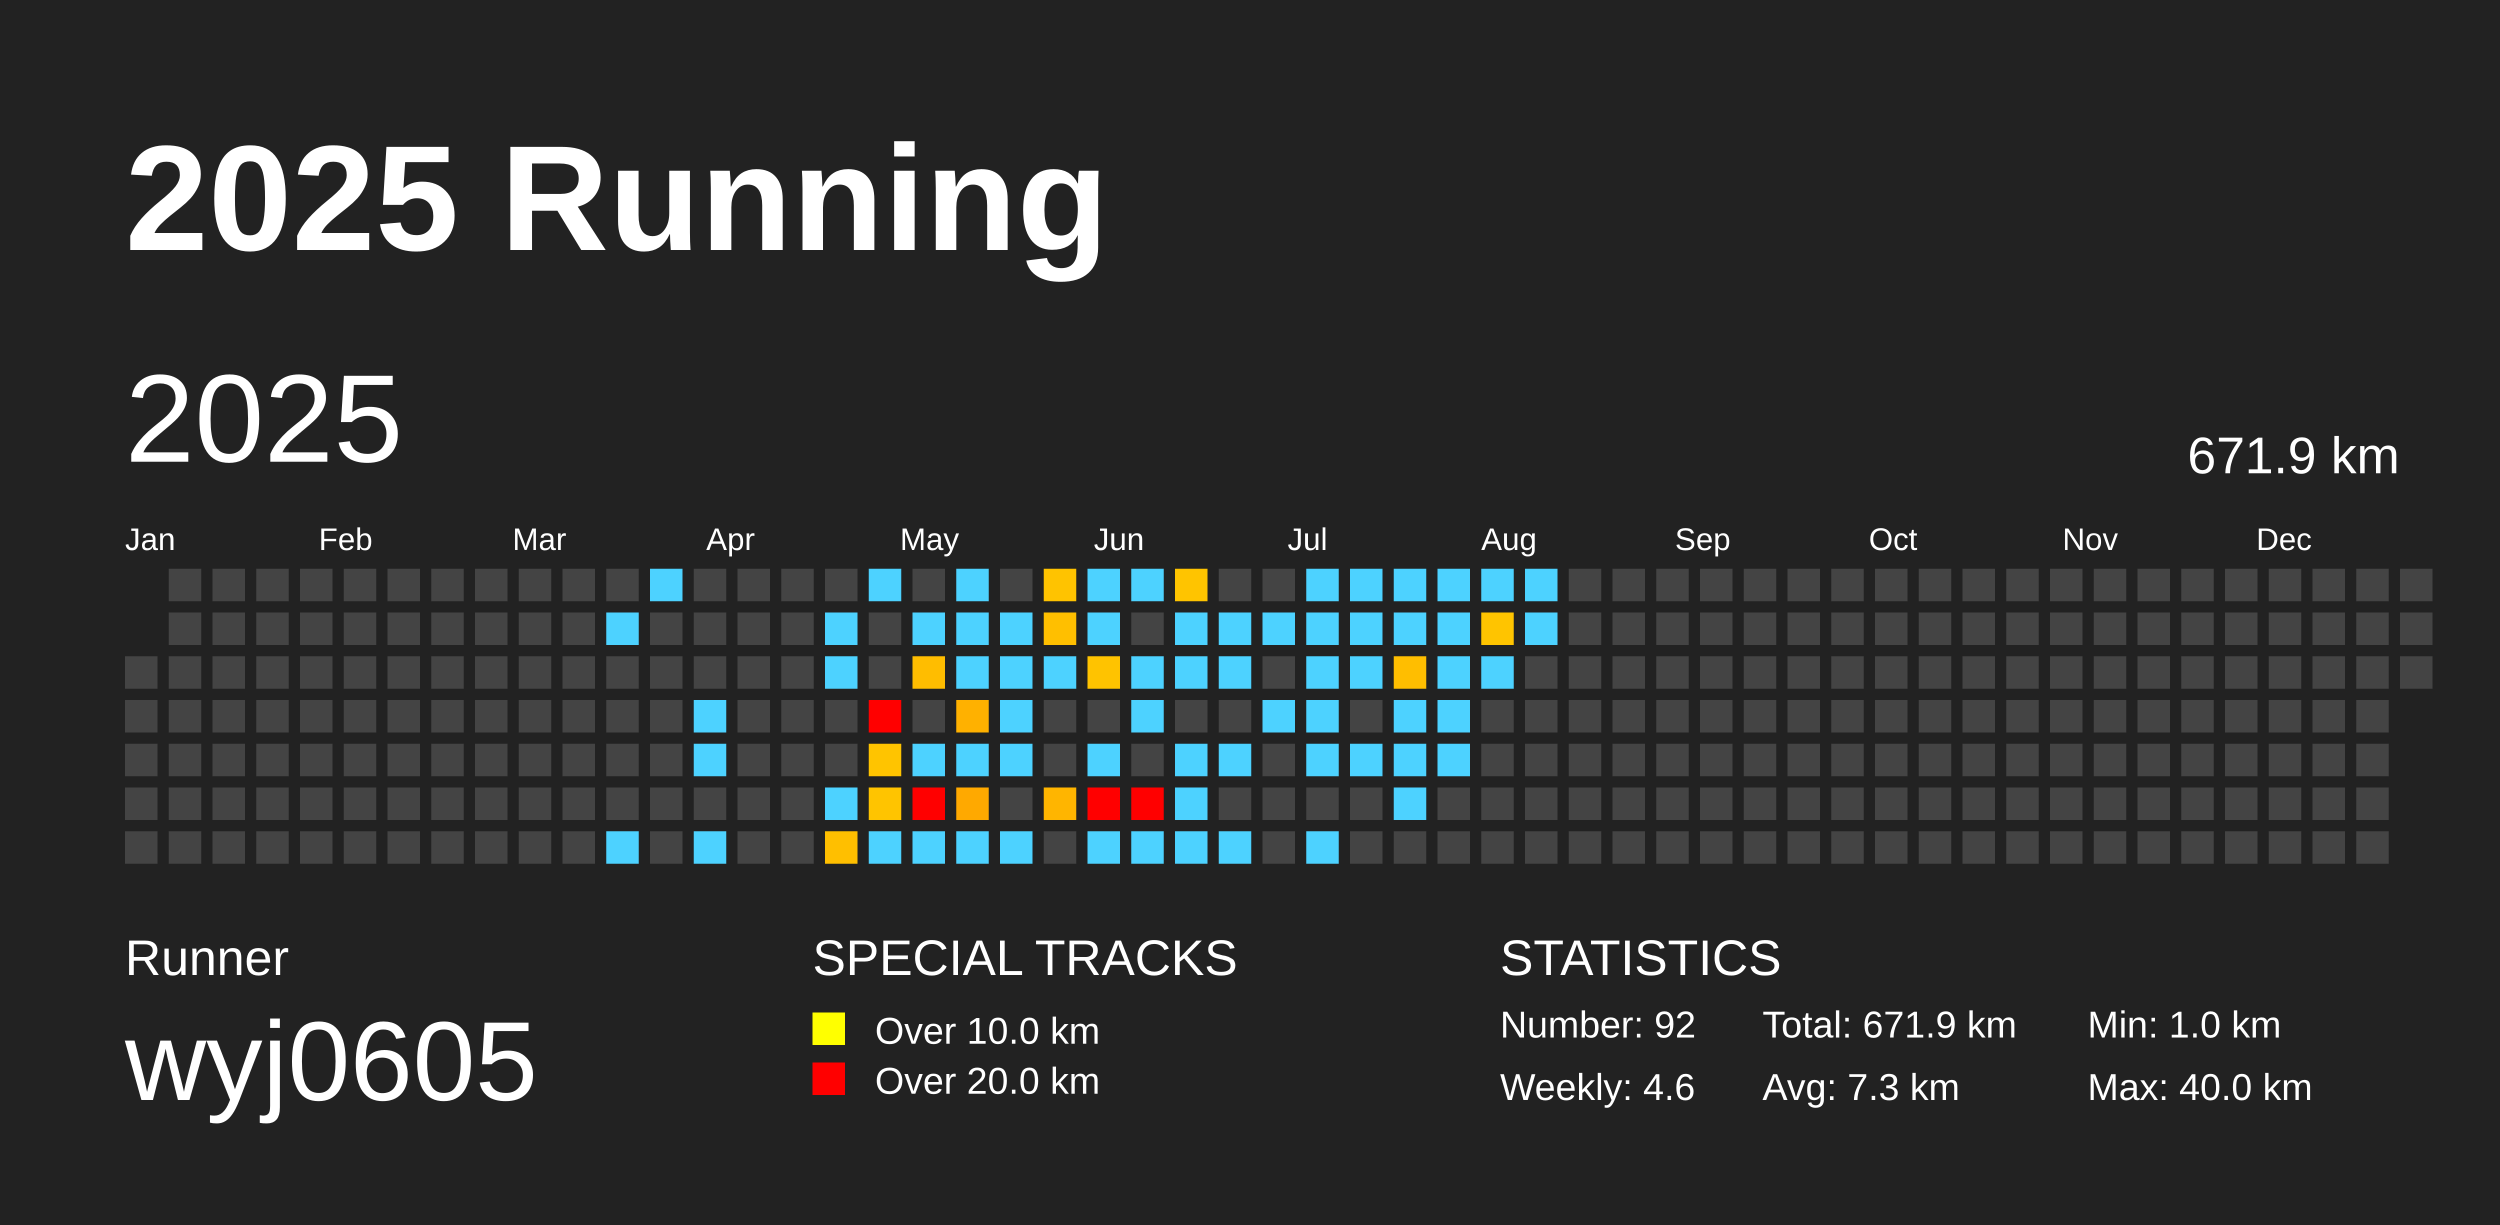
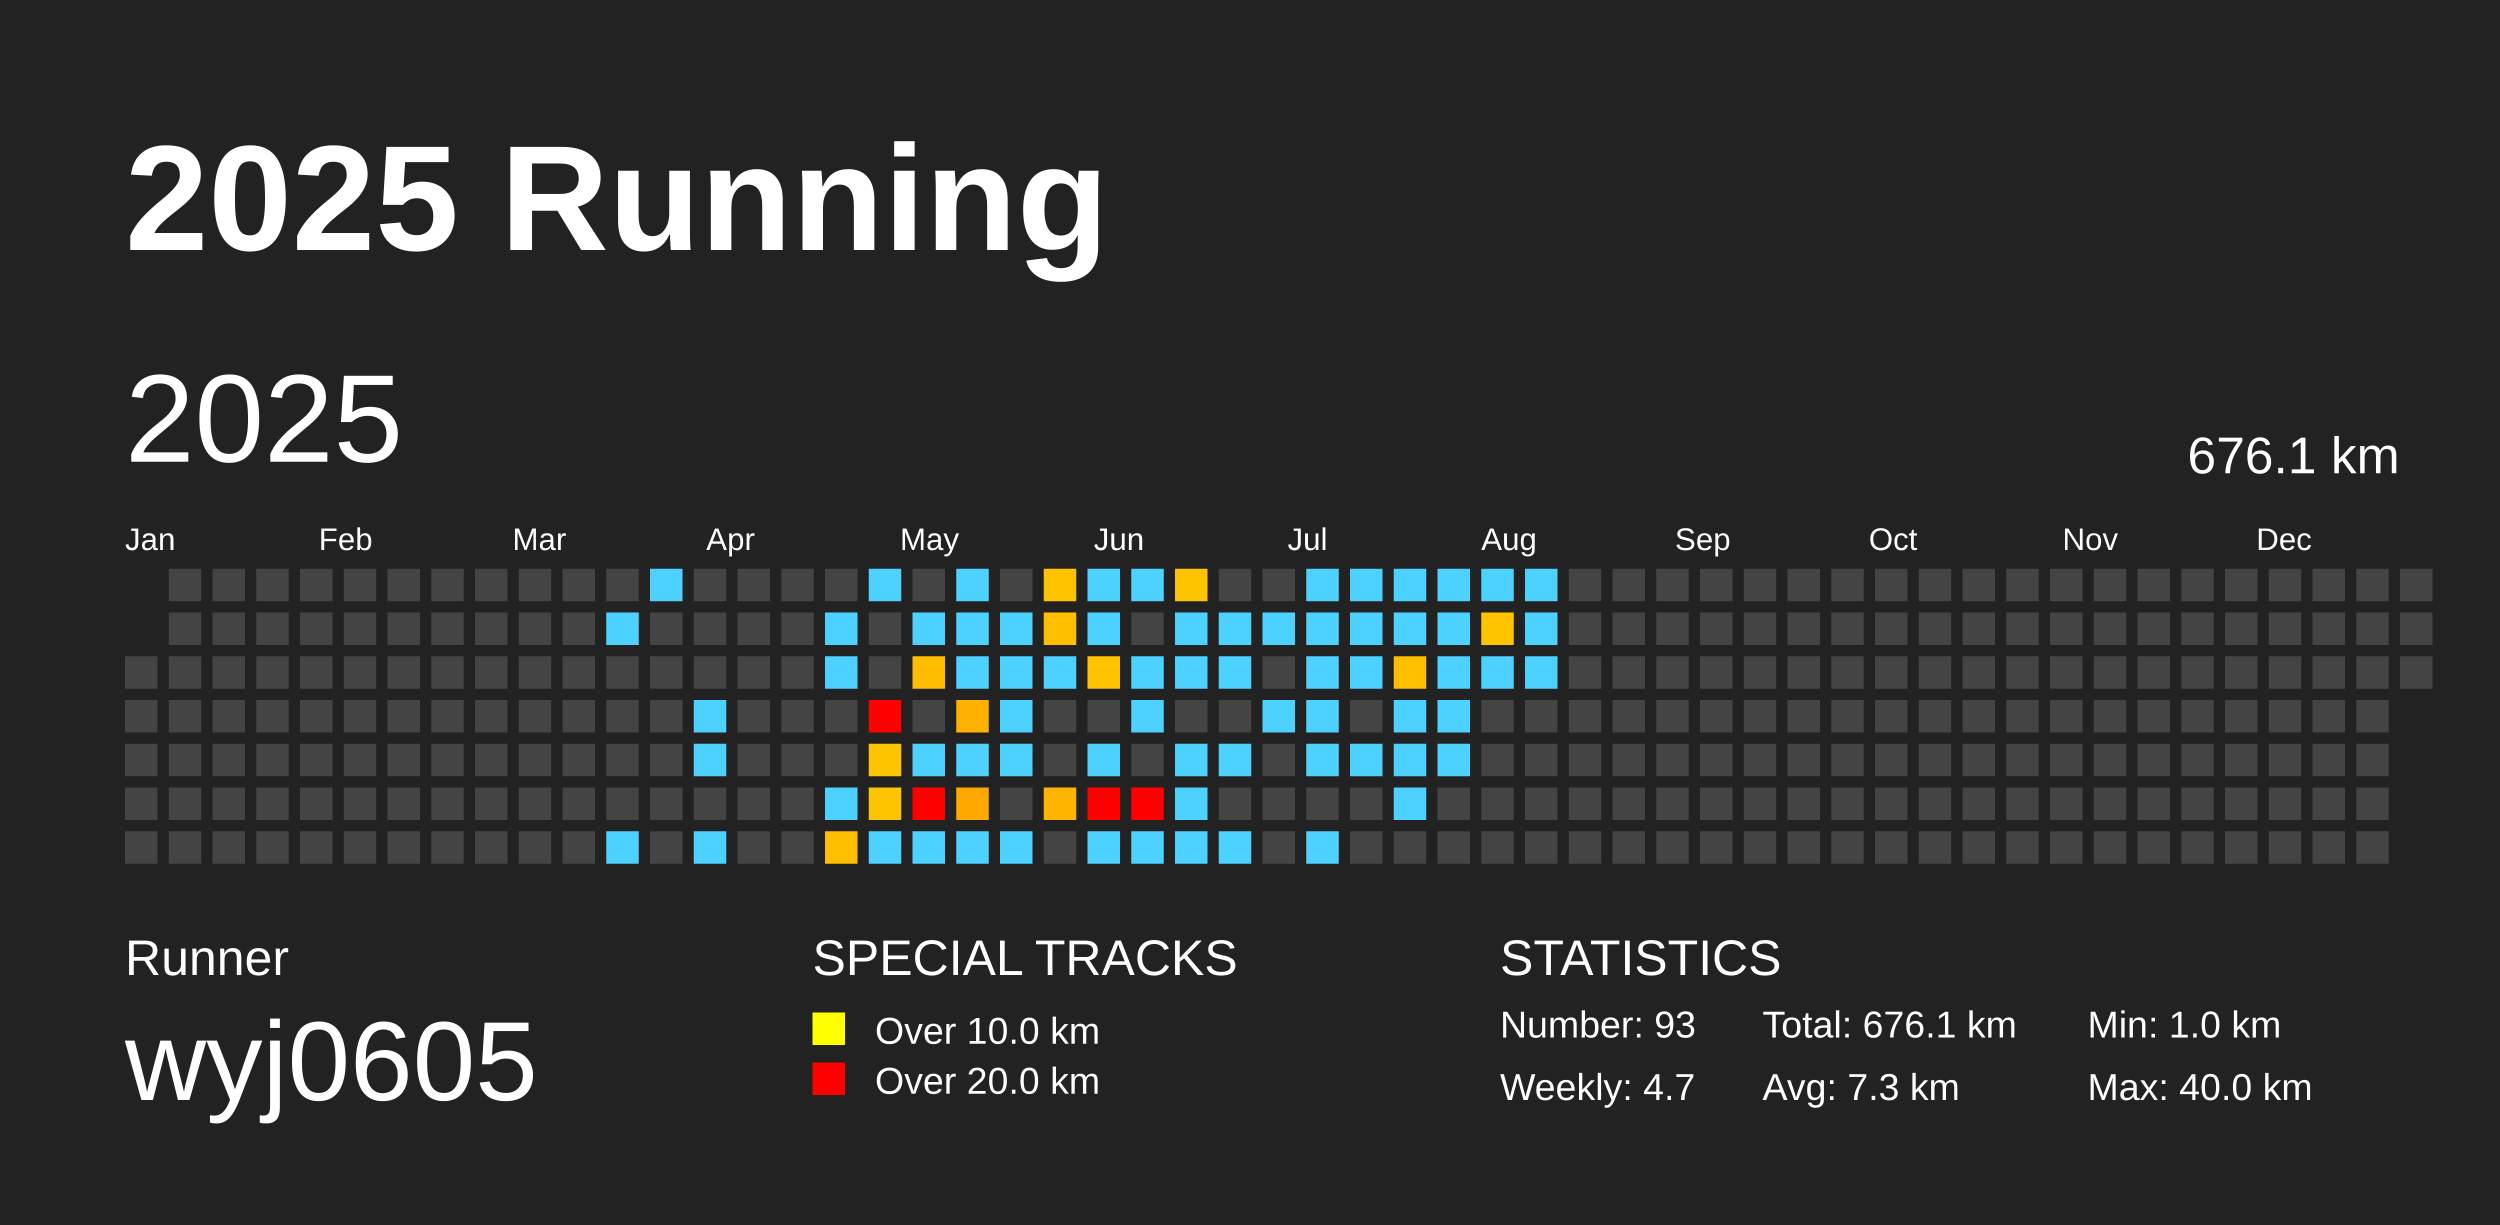
<svg xmlns="http://www.w3.org/2000/svg" baseProfile="full" height="98mm" version="1.1" viewBox="0,0,200,98" width="200mm">
  <defs />
  <rect fill="#222222" height="98" width="200" x="0" y="0" />
  <text fill="#FFFFFF" style="font-size:12px; font-family:Arial; font-weight:bold;" x="10" y="20">2025 Running</text>
  <text fill="#FFFFFF" style="font-size:4px; font-family:Arial" x="10" y="78">Runner</text>
  <text fill="#FFFFFF" style="font-size:9px; font-family:Arial" x="10" y="88">wyj0605</text>
  <text fill="#FFFFFF" style="font-size:4px; font-family:Arial" x="65" y="78">SPECIAL TRACKS</text>
  <rect fill="yellow" height="2.6" width="2.6" x="65" y="81" />
  <text fill="#FFFFFF" style="font-size:3px; font-family:Arial" x="70" y="83.5">Over 10.0 km</text>
  <rect fill="red" height="2.6" width="2.6" x="65" y="85" />
  <text fill="#FFFFFF" style="font-size:3px; font-family:Arial" x="70" y="87.5">Over 20.0 km</text>
  <text fill="#FFFFFF" style="font-size:4px; font-family:Arial" x="120" y="78">STATISTICS</text>
-   <text fill="#FFFFFF" style="font-size:3px; font-family:Arial" x="120" y="83">Number: 92</text>
-   <text fill="#FFFFFF" style="font-size:3px; font-family:Arial" x="120" y="88">Weekly: 4.6</text>
-   <text fill="#FFFFFF" style="font-size:3px; font-family:Arial" x="141" y="83">Total: 671.9 km</text>
+   <text fill="#FFFFFF" style="font-size:3px; font-family:Arial" x="120" y="83">Number: 93</text>
+   <text fill="#FFFFFF" style="font-size:3px; font-family:Arial" x="120" y="88">Weekly: 4.7</text>
+   <text fill="#FFFFFF" style="font-size:3px; font-family:Arial" x="141" y="83">Total: 676.1 km</text>
  <text fill="#FFFFFF" style="font-size:3px; font-family:Arial" x="141" y="88">Avg: 7.3 km</text>
  <text fill="#FFFFFF" style="font-size:3px; font-family:Arial" x="167" y="83">Min: 1.0 km</text>
  <text fill="#FFFFFF" style="font-size:3px; font-family:Arial" x="167" y="88">Max: 40.0 km</text>
  <text dominant-baseline="hanging" fill="#FFFFFF" style="font-size:10.0px; font-family:Arial;" x="10" y="30">2025</text>
-   <text dominant-baseline="hanging" fill="#FFFFFF" style="font-size:4.125px; font-family:Arial;" x="175" y="35">671.9 km</text>
+   <text dominant-baseline="hanging" fill="#FFFFFF" style="font-size:4.125px; font-family:Arial;" x="175" y="35">676.1 km</text>
  <text fill="#FFFFFF" style="font-size:2.5px; font-family:Arial" x="10.0" y="44">Jan</text>
  <text fill="#FFFFFF" style="font-size:2.5px; font-family:Arial" x="25.5" y="44">Feb</text>
  <text fill="#FFFFFF" style="font-size:2.5px; font-family:Arial" x="41.0" y="44">Mar</text>
  <text fill="#FFFFFF" style="font-size:2.5px; font-family:Arial" x="56.5" y="44">Apr</text>
  <text fill="#FFFFFF" style="font-size:2.5px; font-family:Arial" x="72.0" y="44">May</text>
  <text fill="#FFFFFF" style="font-size:2.5px; font-family:Arial" x="87.5" y="44">Jun</text>
  <text fill="#FFFFFF" style="font-size:2.5px; font-family:Arial" x="103.0" y="44">Jul</text>
  <text fill="#FFFFFF" style="font-size:2.5px; font-family:Arial" x="118.5" y="44">Aug</text>
  <text fill="#FFFFFF" style="font-size:2.5px; font-family:Arial" x="134.0" y="44">Sep</text>
  <text fill="#FFFFFF" style="font-size:2.5px; font-family:Arial" x="149.5" y="44">Oct</text>
  <text fill="#FFFFFF" style="font-size:2.5px; font-family:Arial" x="165.0" y="44">Nov</text>
  <text fill="#FFFFFF" style="font-size:2.5px; font-family:Arial" x="180.5" y="44">Dec</text>
  <rect fill="#444444" height="2.6" width="2.6" x="10.0" y="52.5" />
  <rect fill="#444444" height="2.6" width="2.6" x="10.0" y="56.0" />
  <rect fill="#444444" height="2.6" width="2.6" x="10.0" y="59.5" />
  <rect fill="#444444" height="2.6" width="2.6" x="10.0" y="63.0" />
  <rect fill="#444444" height="2.6" width="2.6" x="10.0" y="66.5" />
  <rect fill="#444444" height="2.6" width="2.6" x="13.5" y="45.5" />
  <rect fill="#444444" height="2.6" width="2.6" x="13.5" y="49.0" />
  <rect fill="#444444" height="2.6" width="2.6" x="13.5" y="52.5" />
  <rect fill="#444444" height="2.6" width="2.6" x="13.5" y="56.0" />
  <rect fill="#444444" height="2.6" width="2.6" x="13.5" y="59.5" />
  <rect fill="#444444" height="2.6" width="2.6" x="13.5" y="63.0" />
  <rect fill="#444444" height="2.6" width="2.6" x="13.5" y="66.5" />
  <rect fill="#444444" height="2.6" width="2.6" x="17.0" y="45.5" />
  <rect fill="#444444" height="2.6" width="2.6" x="17.0" y="49.0" />
  <rect fill="#444444" height="2.6" width="2.6" x="17.0" y="52.5" />
  <rect fill="#444444" height="2.6" width="2.6" x="17.0" y="56.0" />
  <rect fill="#444444" height="2.6" width="2.6" x="17.0" y="59.5" />
  <rect fill="#444444" height="2.6" width="2.6" x="17.0" y="63.0" />
  <rect fill="#444444" height="2.6" width="2.6" x="17.0" y="66.5" />
  <rect fill="#444444" height="2.6" width="2.6" x="20.5" y="45.5" />
  <rect fill="#444444" height="2.6" width="2.6" x="20.5" y="49.0" />
  <rect fill="#444444" height="2.6" width="2.6" x="20.5" y="52.5" />
  <rect fill="#444444" height="2.6" width="2.6" x="20.5" y="56.0" />
  <rect fill="#444444" height="2.6" width="2.6" x="20.5" y="59.5" />
  <rect fill="#444444" height="2.6" width="2.6" x="20.5" y="63.0" />
  <rect fill="#444444" height="2.6" width="2.6" x="20.5" y="66.5" />
  <rect fill="#444444" height="2.6" width="2.6" x="24.0" y="45.5" />
  <rect fill="#444444" height="2.6" width="2.6" x="24.0" y="49.0" />
  <rect fill="#444444" height="2.6" width="2.6" x="24.0" y="52.5" />
  <rect fill="#444444" height="2.6" width="2.6" x="24.0" y="56.0" />
  <rect fill="#444444" height="2.6" width="2.6" x="24.0" y="59.5" />
  <rect fill="#444444" height="2.6" width="2.6" x="24.0" y="63.0" />
  <rect fill="#444444" height="2.6" width="2.6" x="24.0" y="66.5" />
  <rect fill="#444444" height="2.6" width="2.6" x="27.5" y="45.5" />
  <rect fill="#444444" height="2.6" width="2.6" x="27.5" y="49.0" />
  <rect fill="#444444" height="2.6" width="2.6" x="27.5" y="52.5" />
  <rect fill="#444444" height="2.6" width="2.6" x="27.5" y="56.0" />
  <rect fill="#444444" height="2.6" width="2.6" x="27.5" y="59.5" />
  <rect fill="#444444" height="2.6" width="2.6" x="27.5" y="63.0" />
  <rect fill="#444444" height="2.6" width="2.6" x="27.5" y="66.5" />
  <rect fill="#444444" height="2.6" width="2.6" x="31.0" y="45.5" />
  <rect fill="#444444" height="2.6" width="2.6" x="31.0" y="49.0" />
  <rect fill="#444444" height="2.6" width="2.6" x="31.0" y="52.5" />
  <rect fill="#444444" height="2.6" width="2.6" x="31.0" y="56.0" />
  <rect fill="#444444" height="2.6" width="2.6" x="31.0" y="59.5" />
  <rect fill="#444444" height="2.6" width="2.6" x="31.0" y="63.0" />
  <rect fill="#444444" height="2.6" width="2.6" x="31.0" y="66.5" />
  <rect fill="#444444" height="2.6" width="2.6" x="34.5" y="45.5" />
  <rect fill="#444444" height="2.6" width="2.6" x="34.5" y="49.0" />
  <rect fill="#444444" height="2.6" width="2.6" x="34.5" y="52.5" />
  <rect fill="#444444" height="2.6" width="2.6" x="34.5" y="56.0" />
  <rect fill="#444444" height="2.6" width="2.6" x="34.5" y="59.5" />
  <rect fill="#444444" height="2.6" width="2.6" x="34.5" y="63.0" />
  <rect fill="#444444" height="2.6" width="2.6" x="34.5" y="66.5" />
  <rect fill="#444444" height="2.6" width="2.6" x="38.0" y="45.5" />
  <rect fill="#444444" height="2.6" width="2.6" x="38.0" y="49.0" />
  <rect fill="#444444" height="2.6" width="2.6" x="38.0" y="52.5" />
  <rect fill="#444444" height="2.6" width="2.6" x="38.0" y="56.0" />
  <rect fill="#444444" height="2.6" width="2.6" x="38.0" y="59.5" />
  <rect fill="#444444" height="2.6" width="2.6" x="38.0" y="63.0" />
  <rect fill="#444444" height="2.6" width="2.6" x="38.0" y="66.5" />
  <rect fill="#444444" height="2.6" width="2.6" x="41.5" y="45.5" />
  <rect fill="#444444" height="2.6" width="2.6" x="41.5" y="49.0" />
  <rect fill="#444444" height="2.6" width="2.6" x="41.5" y="52.5" />
  <rect fill="#444444" height="2.6" width="2.6" x="41.5" y="56.0" />
  <rect fill="#444444" height="2.6" width="2.6" x="41.5" y="59.5" />
  <rect fill="#444444" height="2.6" width="2.6" x="41.5" y="63.0" />
  <rect fill="#444444" height="2.6" width="2.6" x="41.5" y="66.5" />
  <rect fill="#444444" height="2.6" width="2.6" x="45.0" y="45.5" />
  <rect fill="#444444" height="2.6" width="2.6" x="45.0" y="49.0" />
  <rect fill="#444444" height="2.6" width="2.6" x="45.0" y="52.5" />
  <rect fill="#444444" height="2.6" width="2.6" x="45.0" y="56.0" />
  <rect fill="#444444" height="2.6" width="2.6" x="45.0" y="59.5" />
  <rect fill="#444444" height="2.6" width="2.6" x="45.0" y="63.0" />
  <rect fill="#444444" height="2.6" width="2.6" x="45.0" y="66.5" />
  <rect fill="#444444" height="2.6" width="2.6" x="48.5" y="45.5" />
  <rect fill="#4dd2ff" height="2.6" width="2.6" x="48.5" y="49.0" />
  <rect fill="#444444" height="2.6" width="2.6" x="48.5" y="52.5" />
  <rect fill="#444444" height="2.6" width="2.6" x="48.5" y="56.0" />
  <rect fill="#444444" height="2.6" width="2.6" x="48.5" y="59.5" />
  <rect fill="#444444" height="2.6" width="2.6" x="48.5" y="63.0" />
  <rect fill="#4dd2ff" height="2.6" width="2.6" x="48.5" y="66.5" />
  <rect fill="#4dd2ff" height="2.6" width="2.6" x="52.0" y="45.5" />
  <rect fill="#444444" height="2.6" width="2.6" x="52.0" y="49.0" />
  <rect fill="#444444" height="2.6" width="2.6" x="52.0" y="52.5" />
  <rect fill="#444444" height="2.6" width="2.6" x="52.0" y="56.0" />
  <rect fill="#444444" height="2.6" width="2.6" x="52.0" y="59.5" />
  <rect fill="#444444" height="2.6" width="2.6" x="52.0" y="63.0" />
  <rect fill="#444444" height="2.6" width="2.6" x="52.0" y="66.5" />
  <rect fill="#444444" height="2.6" width="2.6" x="55.5" y="45.5" />
  <rect fill="#444444" height="2.6" width="2.6" x="55.5" y="49.0" />
  <rect fill="#444444" height="2.6" width="2.6" x="55.5" y="52.5" />
  <rect fill="#4dd2ff" height="2.6" width="2.6" x="55.5" y="56.0" />
  <rect fill="#4dd2ff" height="2.6" width="2.6" x="55.5" y="59.5" />
  <rect fill="#444444" height="2.6" width="2.6" x="55.5" y="63.0" />
  <rect fill="#4dd2ff" height="2.6" width="2.6" x="55.5" y="66.5" />
  <rect fill="#444444" height="2.6" width="2.6" x="59.0" y="45.5" />
  <rect fill="#444444" height="2.6" width="2.6" x="59.0" y="49.0" />
  <rect fill="#444444" height="2.6" width="2.6" x="59.0" y="52.5" />
  <rect fill="#444444" height="2.6" width="2.6" x="59.0" y="56.0" />
  <rect fill="#444444" height="2.6" width="2.6" x="59.0" y="59.5" />
  <rect fill="#444444" height="2.6" width="2.6" x="59.0" y="63.0" />
  <rect fill="#444444" height="2.6" width="2.6" x="59.0" y="66.5" />
  <rect fill="#444444" height="2.6" width="2.6" x="62.5" y="45.5" />
  <rect fill="#444444" height="2.6" width="2.6" x="62.5" y="49.0" />
  <rect fill="#444444" height="2.6" width="2.6" x="62.5" y="52.5" />
  <rect fill="#444444" height="2.6" width="2.6" x="62.5" y="56.0" />
  <rect fill="#444444" height="2.6" width="2.6" x="62.5" y="59.5" />
  <rect fill="#444444" height="2.6" width="2.6" x="62.5" y="63.0" />
  <rect fill="#444444" height="2.6" width="2.6" x="62.5" y="66.5" />
  <rect fill="#444444" height="2.6" width="2.6" x="66.0" y="45.5" />
  <rect fill="#4dd2ff" height="2.6" width="2.6" x="66.0" y="49.0" />
  <rect fill="#4dd2ff" height="2.6" width="2.6" x="66.0" y="52.5" />
  <rect fill="#444444" height="2.6" width="2.6" x="66.0" y="56.0" />
  <rect fill="#444444" height="2.6" width="2.6" x="66.0" y="59.5" />
  <rect fill="#4dd2ff" height="2.6" width="2.6" x="66.0" y="63.0" />
  <rect fill="#ffbf00" height="2.6" width="2.6" x="66.0" y="66.5" />
  <rect fill="#4dd2ff" height="2.6" width="2.6" x="69.5" y="45.5" />
  <rect fill="#444444" height="2.6" width="2.6" x="69.5" y="49.0" />
  <rect fill="#444444" height="2.6" width="2.6" x="69.5" y="52.5" />
  <rect fill="red" height="2.6" width="2.6" x="69.5" y="56.0" />
  <rect fill="#ffc400" height="2.6" width="2.6" x="69.5" y="59.5" />
  <rect fill="#ffc400" height="2.6" width="2.6" x="69.5" y="63.0" />
  <rect fill="#4dd2ff" height="2.6" width="2.6" x="69.5" y="66.5" />
  <rect fill="#444444" height="2.6" width="2.6" x="73.0" y="45.5" />
  <rect fill="#4dd2ff" height="2.6" width="2.6" x="73.0" y="49.0" />
  <rect fill="#ffbd00" height="2.6" width="2.6" x="73.0" y="52.5" />
  <rect fill="#444444" height="2.6" width="2.6" x="73.0" y="56.0" />
  <rect fill="#4dd2ff" height="2.6" width="2.6" x="73.0" y="59.5" />
  <rect fill="red" height="2.6" width="2.6" x="73.0" y="63.0" />
  <rect fill="#4dd2ff" height="2.6" width="2.6" x="73.0" y="66.5" />
  <rect fill="#4dd2ff" height="2.6" width="2.6" x="76.5" y="45.5" />
  <rect fill="#4dd2ff" height="2.6" width="2.6" x="76.5" y="49.0" />
  <rect fill="#4dd2ff" height="2.6" width="2.6" x="76.5" y="52.5" />
  <rect fill="#ffb100" height="2.6" width="2.6" x="76.5" y="56.0" />
  <rect fill="#4dd2ff" height="2.6" width="2.6" x="76.5" y="59.5" />
  <rect fill="#ffa900" height="2.6" width="2.6" x="76.5" y="63.0" />
  <rect fill="#4dd2ff" height="2.6" width="2.6" x="76.5" y="66.5" />
  <rect fill="#444444" height="2.6" width="2.6" x="80.0" y="45.5" />
  <rect fill="#4dd2ff" height="2.6" width="2.6" x="80.0" y="49.0" />
  <rect fill="#4dd2ff" height="2.6" width="2.6" x="80.0" y="52.5" />
  <rect fill="#4dd2ff" height="2.6" width="2.6" x="80.0" y="56.0" />
  <rect fill="#4dd2ff" height="2.6" width="2.6" x="80.0" y="59.5" />
  <rect fill="#444444" height="2.6" width="2.6" x="80.0" y="63.0" />
  <rect fill="#4dd2ff" height="2.6" width="2.6" x="80.0" y="66.5" />
  <rect fill="#ffc300" height="2.6" width="2.6" x="83.5" y="45.5" />
  <rect fill="#ffbf00" height="2.6" width="2.6" x="83.5" y="49.0" />
  <rect fill="#4dd2ff" height="2.6" width="2.6" x="83.5" y="52.5" />
  <rect fill="#444444" height="2.6" width="2.6" x="83.5" y="56.0" />
  <rect fill="#444444" height="2.6" width="2.6" x="83.5" y="59.5" />
  <rect fill="#ffb500" height="2.6" width="2.6" x="83.5" y="63.0" />
  <rect fill="#444444" height="2.6" width="2.6" x="83.5" y="66.5" />
  <rect fill="#4dd2ff" height="2.6" width="2.6" x="87.0" y="45.5" />
  <rect fill="#4dd2ff" height="2.6" width="2.6" x="87.0" y="49.0" />
  <rect fill="#ffc300" height="2.6" width="2.6" x="87.0" y="52.5" />
  <rect fill="#444444" height="2.6" width="2.6" x="87.0" y="56.0" />
  <rect fill="#4dd2ff" height="2.6" width="2.6" x="87.0" y="59.5" />
  <rect fill="red" height="2.6" width="2.6" x="87.0" y="63.0" />
  <rect fill="#4dd2ff" height="2.6" width="2.6" x="87.0" y="66.5" />
  <rect fill="#4dd2ff" height="2.6" width="2.6" x="90.5" y="45.5" />
  <rect fill="#444444" height="2.6" width="2.6" x="90.5" y="49.0" />
  <rect fill="#4dd2ff" height="2.6" width="2.6" x="90.5" y="52.5" />
  <rect fill="#4dd2ff" height="2.6" width="2.6" x="90.5" y="56.0" />
  <rect fill="#444444" height="2.6" width="2.6" x="90.5" y="59.5" />
  <rect fill="red" height="2.6" width="2.6" x="90.5" y="63.0" />
  <rect fill="#4dd2ff" height="2.6" width="2.6" x="90.5" y="66.5" />
  <rect fill="#ffc400" height="2.6" width="2.6" x="94.0" y="45.5" />
  <rect fill="#4dd2ff" height="2.6" width="2.6" x="94.0" y="49.0" />
  <rect fill="#4dd2ff" height="2.6" width="2.6" x="94.0" y="52.5" />
  <rect fill="#444444" height="2.6" width="2.6" x="94.0" y="56.0" />
  <rect fill="#4dd2ff" height="2.6" width="2.6" x="94.0" y="59.5" />
  <rect fill="#4dd2ff" height="2.6" width="2.6" x="94.0" y="63.0" />
  <rect fill="#4dd2ff" height="2.6" width="2.6" x="94.0" y="66.5" />
  <rect fill="#444444" height="2.6" width="2.6" x="97.5" y="45.5" />
  <rect fill="#4dd2ff" height="2.6" width="2.6" x="97.5" y="49.0" />
  <rect fill="#4dd2ff" height="2.6" width="2.6" x="97.5" y="52.5" />
  <rect fill="#444444" height="2.6" width="2.6" x="97.5" y="56.0" />
  <rect fill="#4dd2ff" height="2.6" width="2.6" x="97.5" y="59.5" />
  <rect fill="#444444" height="2.6" width="2.6" x="97.5" y="63.0" />
  <rect fill="#4dd2ff" height="2.6" width="2.6" x="97.5" y="66.5" />
  <rect fill="#444444" height="2.6" width="2.6" x="101.0" y="45.5" />
  <rect fill="#4dd2ff" height="2.6" width="2.6" x="101.0" y="49.0" />
  <rect fill="#444444" height="2.6" width="2.6" x="101.0" y="52.5" />
  <rect fill="#4dd2ff" height="2.6" width="2.6" x="101.0" y="56.0" />
  <rect fill="#444444" height="2.6" width="2.6" x="101.0" y="59.5" />
  <rect fill="#444444" height="2.6" width="2.6" x="101.0" y="63.0" />
  <rect fill="#444444" height="2.6" width="2.6" x="101.0" y="66.5" />
  <rect fill="#4dd2ff" height="2.6" width="2.6" x="104.5" y="45.5" />
  <rect fill="#4dd2ff" height="2.6" width="2.6" x="104.5" y="49.0" />
  <rect fill="#4dd2ff" height="2.6" width="2.6" x="104.5" y="52.5" />
  <rect fill="#4dd2ff" height="2.6" width="2.6" x="104.5" y="56.0" />
  <rect fill="#4dd2ff" height="2.6" width="2.6" x="104.5" y="59.5" />
  <rect fill="#444444" height="2.6" width="2.6" x="104.5" y="63.0" />
  <rect fill="#4dd2ff" height="2.6" width="2.6" x="104.5" y="66.5" />
  <rect fill="#4dd2ff" height="2.6" width="2.6" x="108.0" y="45.5" />
  <rect fill="#4dd2ff" height="2.6" width="2.6" x="108.0" y="49.0" />
  <rect fill="#4dd2ff" height="2.6" width="2.6" x="108.0" y="52.5" />
  <rect fill="#444444" height="2.6" width="2.6" x="108.0" y="56.0" />
  <rect fill="#4dd2ff" height="2.6" width="2.6" x="108.0" y="59.5" />
  <rect fill="#444444" height="2.6" width="2.6" x="108.0" y="63.0" />
  <rect fill="#444444" height="2.6" width="2.6" x="108.0" y="66.5" />
  <rect fill="#4dd2ff" height="2.6" width="2.6" x="111.5" y="45.5" />
  <rect fill="#4dd2ff" height="2.6" width="2.6" x="111.5" y="49.0" />
  <rect fill="#ffbe00" height="2.6" width="2.6" x="111.5" y="52.5" />
  <rect fill="#4dd2ff" height="2.6" width="2.6" x="111.5" y="56.0" />
  <rect fill="#4dd2ff" height="2.6" width="2.6" x="111.5" y="59.5" />
  <rect fill="#4dd2ff" height="2.6" width="2.6" x="111.5" y="63.0" />
  <rect fill="#444444" height="2.6" width="2.6" x="111.5" y="66.5" />
  <rect fill="#4dd2ff" height="2.6" width="2.6" x="115.0" y="45.5" />
  <rect fill="#4dd2ff" height="2.6" width="2.6" x="115.0" y="49.0" />
  <rect fill="#4dd2ff" height="2.6" width="2.6" x="115.0" y="52.5" />
  <rect fill="#4dd2ff" height="2.6" width="2.6" x="115.0" y="56.0" />
  <rect fill="#4dd2ff" height="2.6" width="2.6" x="115.0" y="59.5" />
  <rect fill="#444444" height="2.6" width="2.6" x="115.0" y="63.0" />
  <rect fill="#444444" height="2.6" width="2.6" x="115.0" y="66.5" />
  <rect fill="#4dd2ff" height="2.6" width="2.6" x="118.5" y="45.5" />
  <rect fill="#ffc400" height="2.6" width="2.6" x="118.5" y="49.0" />
  <rect fill="#4dd2ff" height="2.6" width="2.6" x="118.5" y="52.5" />
  <rect fill="#444444" height="2.6" width="2.6" x="118.5" y="56.0" />
  <rect fill="#444444" height="2.6" width="2.6" x="118.5" y="59.5" />
  <rect fill="#444444" height="2.6" width="2.6" x="118.5" y="63.0" />
  <rect fill="#444444" height="2.6" width="2.6" x="118.5" y="66.5" />
  <rect fill="#4dd2ff" height="2.6" width="2.6" x="122.0" y="45.5" />
  <rect fill="#4dd2ff" height="2.6" width="2.6" x="122.0" y="49.0" />
-   <rect fill="#444444" height="2.6" width="2.6" x="122.0" y="52.5" />
+   <rect fill="#4dd2ff" height="2.6" width="2.6" x="122.0" y="52.5" />
  <rect fill="#444444" height="2.6" width="2.6" x="122.0" y="56.0" />
  <rect fill="#444444" height="2.6" width="2.6" x="122.0" y="59.5" />
  <rect fill="#444444" height="2.6" width="2.6" x="122.0" y="63.0" />
  <rect fill="#444444" height="2.6" width="2.6" x="122.0" y="66.5" />
  <rect fill="#444444" height="2.6" width="2.6" x="125.5" y="45.5" />
  <rect fill="#444444" height="2.6" width="2.6" x="125.5" y="49.0" />
  <rect fill="#444444" height="2.6" width="2.6" x="125.5" y="52.5" />
  <rect fill="#444444" height="2.6" width="2.6" x="125.5" y="56.0" />
  <rect fill="#444444" height="2.6" width="2.6" x="125.5" y="59.5" />
  <rect fill="#444444" height="2.6" width="2.6" x="125.5" y="63.0" />
  <rect fill="#444444" height="2.6" width="2.6" x="125.5" y="66.5" />
  <rect fill="#444444" height="2.6" width="2.6" x="129.0" y="45.5" />
  <rect fill="#444444" height="2.6" width="2.6" x="129.0" y="49.0" />
  <rect fill="#444444" height="2.6" width="2.6" x="129.0" y="52.5" />
  <rect fill="#444444" height="2.6" width="2.6" x="129.0" y="56.0" />
  <rect fill="#444444" height="2.6" width="2.6" x="129.0" y="59.5" />
  <rect fill="#444444" height="2.6" width="2.6" x="129.0" y="63.0" />
  <rect fill="#444444" height="2.6" width="2.6" x="129.0" y="66.5" />
  <rect fill="#444444" height="2.6" width="2.6" x="132.5" y="45.5" />
  <rect fill="#444444" height="2.6" width="2.6" x="132.5" y="49.0" />
  <rect fill="#444444" height="2.6" width="2.6" x="132.5" y="52.5" />
  <rect fill="#444444" height="2.6" width="2.6" x="132.5" y="56.0" />
  <rect fill="#444444" height="2.6" width="2.6" x="132.5" y="59.5" />
  <rect fill="#444444" height="2.6" width="2.6" x="132.5" y="63.0" />
  <rect fill="#444444" height="2.6" width="2.6" x="132.5" y="66.5" />
  <rect fill="#444444" height="2.6" width="2.6" x="136.0" y="45.5" />
  <rect fill="#444444" height="2.6" width="2.6" x="136.0" y="49.0" />
  <rect fill="#444444" height="2.6" width="2.6" x="136.0" y="52.5" />
  <rect fill="#444444" height="2.6" width="2.6" x="136.0" y="56.0" />
  <rect fill="#444444" height="2.6" width="2.6" x="136.0" y="59.5" />
  <rect fill="#444444" height="2.6" width="2.6" x="136.0" y="63.0" />
  <rect fill="#444444" height="2.6" width="2.6" x="136.0" y="66.5" />
  <rect fill="#444444" height="2.6" width="2.6" x="139.5" y="45.5" />
  <rect fill="#444444" height="2.6" width="2.6" x="139.5" y="49.0" />
  <rect fill="#444444" height="2.6" width="2.6" x="139.5" y="52.5" />
  <rect fill="#444444" height="2.6" width="2.6" x="139.5" y="56.0" />
  <rect fill="#444444" height="2.6" width="2.6" x="139.5" y="59.5" />
  <rect fill="#444444" height="2.6" width="2.6" x="139.5" y="63.0" />
  <rect fill="#444444" height="2.6" width="2.6" x="139.5" y="66.5" />
  <rect fill="#444444" height="2.6" width="2.6" x="143.0" y="45.5" />
  <rect fill="#444444" height="2.6" width="2.6" x="143.0" y="49.0" />
  <rect fill="#444444" height="2.6" width="2.6" x="143.0" y="52.5" />
  <rect fill="#444444" height="2.6" width="2.6" x="143.0" y="56.0" />
  <rect fill="#444444" height="2.6" width="2.6" x="143.0" y="59.5" />
  <rect fill="#444444" height="2.6" width="2.6" x="143.0" y="63.0" />
  <rect fill="#444444" height="2.6" width="2.6" x="143.0" y="66.5" />
  <rect fill="#444444" height="2.6" width="2.6" x="146.5" y="45.5" />
  <rect fill="#444444" height="2.6" width="2.6" x="146.5" y="49.0" />
  <rect fill="#444444" height="2.6" width="2.6" x="146.5" y="52.5" />
  <rect fill="#444444" height="2.6" width="2.6" x="146.5" y="56.0" />
  <rect fill="#444444" height="2.6" width="2.6" x="146.5" y="59.5" />
  <rect fill="#444444" height="2.6" width="2.6" x="146.5" y="63.0" />
  <rect fill="#444444" height="2.6" width="2.6" x="146.5" y="66.5" />
  <rect fill="#444444" height="2.6" width="2.6" x="150.0" y="45.5" />
  <rect fill="#444444" height="2.6" width="2.6" x="150.0" y="49.0" />
  <rect fill="#444444" height="2.6" width="2.6" x="150.0" y="52.5" />
  <rect fill="#444444" height="2.6" width="2.6" x="150.0" y="56.0" />
  <rect fill="#444444" height="2.6" width="2.6" x="150.0" y="59.5" />
  <rect fill="#444444" height="2.6" width="2.6" x="150.0" y="63.0" />
  <rect fill="#444444" height="2.6" width="2.6" x="150.0" y="66.5" />
  <rect fill="#444444" height="2.6" width="2.6" x="153.5" y="45.5" />
  <rect fill="#444444" height="2.6" width="2.6" x="153.5" y="49.0" />
  <rect fill="#444444" height="2.6" width="2.6" x="153.5" y="52.5" />
  <rect fill="#444444" height="2.6" width="2.6" x="153.5" y="56.0" />
  <rect fill="#444444" height="2.6" width="2.6" x="153.5" y="59.5" />
  <rect fill="#444444" height="2.6" width="2.6" x="153.5" y="63.0" />
  <rect fill="#444444" height="2.6" width="2.6" x="153.5" y="66.5" />
  <rect fill="#444444" height="2.6" width="2.6" x="157.0" y="45.5" />
  <rect fill="#444444" height="2.6" width="2.6" x="157.0" y="49.0" />
  <rect fill="#444444" height="2.6" width="2.6" x="157.0" y="52.5" />
  <rect fill="#444444" height="2.6" width="2.6" x="157.0" y="56.0" />
  <rect fill="#444444" height="2.6" width="2.6" x="157.0" y="59.5" />
  <rect fill="#444444" height="2.6" width="2.6" x="157.0" y="63.0" />
  <rect fill="#444444" height="2.6" width="2.6" x="157.0" y="66.5" />
  <rect fill="#444444" height="2.6" width="2.6" x="160.5" y="45.5" />
  <rect fill="#444444" height="2.6" width="2.6" x="160.5" y="49.0" />
  <rect fill="#444444" height="2.6" width="2.6" x="160.5" y="52.5" />
  <rect fill="#444444" height="2.6" width="2.6" x="160.5" y="56.0" />
  <rect fill="#444444" height="2.6" width="2.6" x="160.5" y="59.5" />
  <rect fill="#444444" height="2.6" width="2.6" x="160.5" y="63.0" />
  <rect fill="#444444" height="2.6" width="2.6" x="160.5" y="66.5" />
  <rect fill="#444444" height="2.6" width="2.6" x="164.0" y="45.5" />
  <rect fill="#444444" height="2.6" width="2.6" x="164.0" y="49.0" />
  <rect fill="#444444" height="2.6" width="2.6" x="164.0" y="52.5" />
  <rect fill="#444444" height="2.6" width="2.6" x="164.0" y="56.0" />
  <rect fill="#444444" height="2.6" width="2.6" x="164.0" y="59.5" />
  <rect fill="#444444" height="2.6" width="2.6" x="164.0" y="63.0" />
  <rect fill="#444444" height="2.6" width="2.6" x="164.0" y="66.5" />
  <rect fill="#444444" height="2.6" width="2.6" x="167.5" y="45.5" />
  <rect fill="#444444" height="2.6" width="2.6" x="167.5" y="49.0" />
  <rect fill="#444444" height="2.6" width="2.6" x="167.5" y="52.5" />
  <rect fill="#444444" height="2.6" width="2.6" x="167.5" y="56.0" />
  <rect fill="#444444" height="2.6" width="2.6" x="167.5" y="59.5" />
  <rect fill="#444444" height="2.6" width="2.6" x="167.5" y="63.0" />
  <rect fill="#444444" height="2.6" width="2.6" x="167.5" y="66.5" />
  <rect fill="#444444" height="2.6" width="2.6" x="171.0" y="45.5" />
  <rect fill="#444444" height="2.6" width="2.6" x="171.0" y="49.0" />
  <rect fill="#444444" height="2.6" width="2.6" x="171.0" y="52.5" />
  <rect fill="#444444" height="2.6" width="2.6" x="171.0" y="56.0" />
  <rect fill="#444444" height="2.6" width="2.6" x="171.0" y="59.5" />
  <rect fill="#444444" height="2.6" width="2.6" x="171.0" y="63.0" />
  <rect fill="#444444" height="2.6" width="2.6" x="171.0" y="66.5" />
  <rect fill="#444444" height="2.6" width="2.6" x="174.5" y="45.5" />
  <rect fill="#444444" height="2.6" width="2.6" x="174.5" y="49.0" />
  <rect fill="#444444" height="2.6" width="2.6" x="174.5" y="52.5" />
  <rect fill="#444444" height="2.6" width="2.6" x="174.5" y="56.0" />
  <rect fill="#444444" height="2.6" width="2.6" x="174.5" y="59.5" />
  <rect fill="#444444" height="2.6" width="2.6" x="174.5" y="63.0" />
  <rect fill="#444444" height="2.6" width="2.6" x="174.5" y="66.5" />
  <rect fill="#444444" height="2.6" width="2.6" x="178.0" y="45.5" />
  <rect fill="#444444" height="2.6" width="2.6" x="178.0" y="49.0" />
  <rect fill="#444444" height="2.6" width="2.6" x="178.0" y="52.5" />
  <rect fill="#444444" height="2.6" width="2.6" x="178.0" y="56.0" />
  <rect fill="#444444" height="2.6" width="2.6" x="178.0" y="59.5" />
  <rect fill="#444444" height="2.6" width="2.6" x="178.0" y="63.0" />
  <rect fill="#444444" height="2.6" width="2.6" x="178.0" y="66.5" />
  <rect fill="#444444" height="2.6" width="2.6" x="181.5" y="45.5" />
  <rect fill="#444444" height="2.6" width="2.6" x="181.5" y="49.0" />
  <rect fill="#444444" height="2.6" width="2.6" x="181.5" y="52.5" />
  <rect fill="#444444" height="2.6" width="2.6" x="181.5" y="56.0" />
  <rect fill="#444444" height="2.6" width="2.6" x="181.5" y="59.5" />
  <rect fill="#444444" height="2.6" width="2.6" x="181.5" y="63.0" />
  <rect fill="#444444" height="2.6" width="2.6" x="181.5" y="66.5" />
  <rect fill="#444444" height="2.6" width="2.6" x="185.0" y="45.5" />
  <rect fill="#444444" height="2.6" width="2.6" x="185.0" y="49.0" />
  <rect fill="#444444" height="2.6" width="2.6" x="185.0" y="52.5" />
  <rect fill="#444444" height="2.6" width="2.6" x="185.0" y="56.0" />
  <rect fill="#444444" height="2.6" width="2.6" x="185.0" y="59.5" />
  <rect fill="#444444" height="2.6" width="2.6" x="185.0" y="63.0" />
  <rect fill="#444444" height="2.6" width="2.6" x="185.0" y="66.5" />
  <rect fill="#444444" height="2.6" width="2.6" x="188.5" y="45.5" />
  <rect fill="#444444" height="2.6" width="2.6" x="188.5" y="49.0" />
  <rect fill="#444444" height="2.6" width="2.6" x="188.5" y="52.5" />
  <rect fill="#444444" height="2.6" width="2.6" x="188.5" y="56.0" />
  <rect fill="#444444" height="2.6" width="2.6" x="188.5" y="59.5" />
  <rect fill="#444444" height="2.6" width="2.6" x="188.5" y="63.0" />
  <rect fill="#444444" height="2.6" width="2.6" x="188.5" y="66.5" />
  <rect fill="#444444" height="2.6" width="2.6" x="192.0" y="45.5" />
  <rect fill="#444444" height="2.6" width="2.6" x="192.0" y="49.0" />
  <rect fill="#444444" height="2.6" width="2.6" x="192.0" y="52.5" />
</svg>
